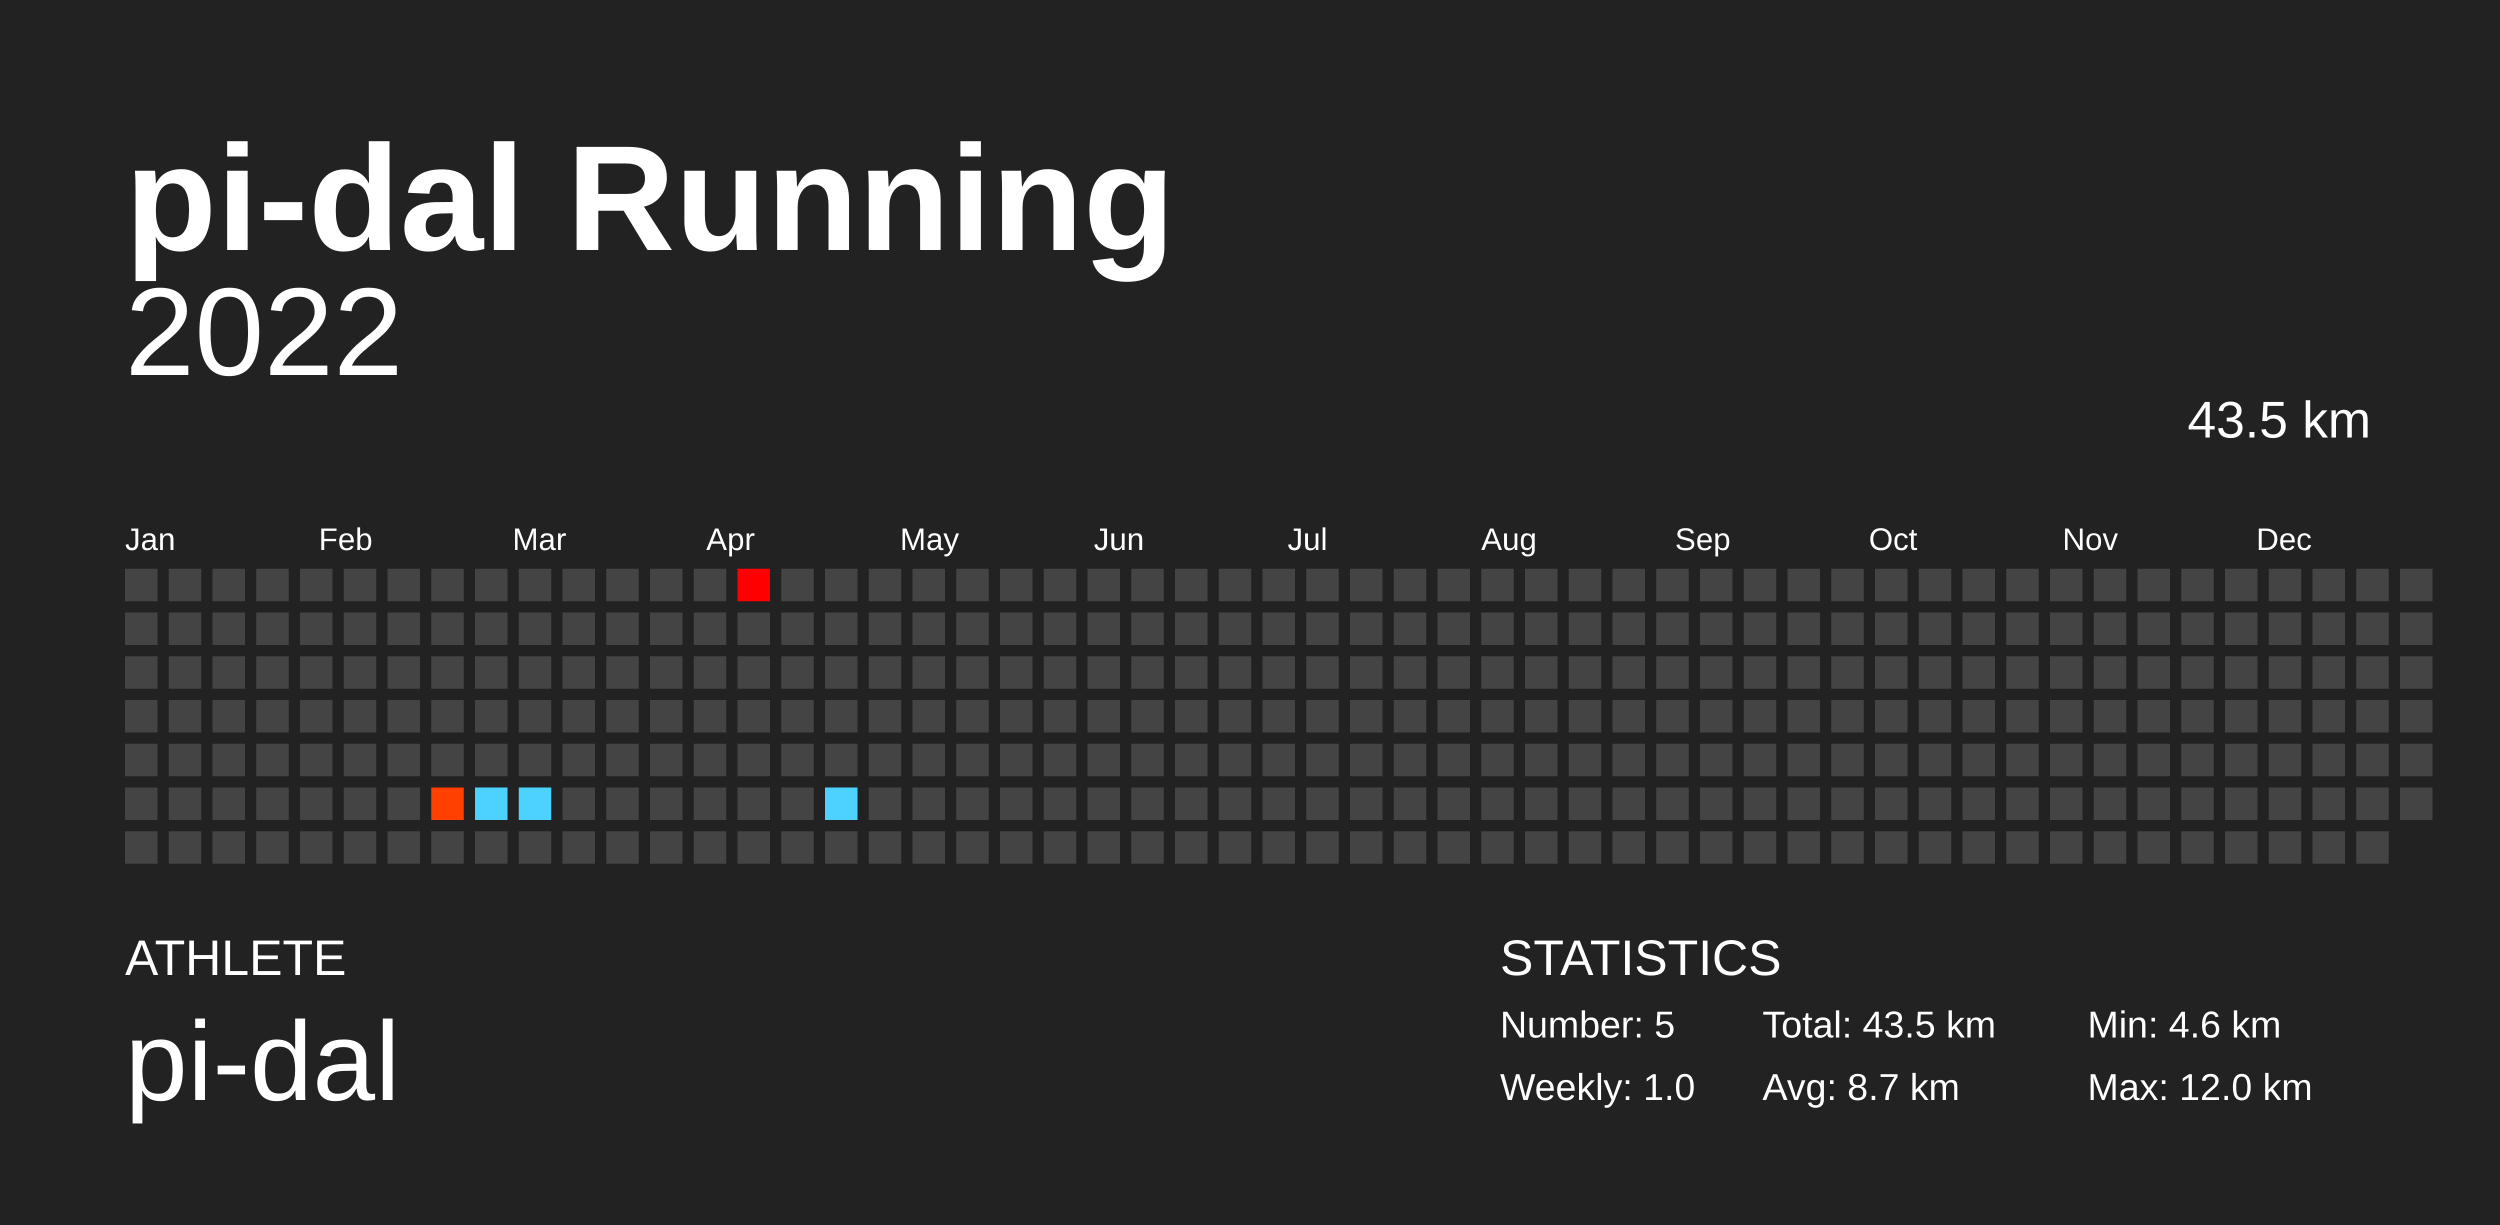
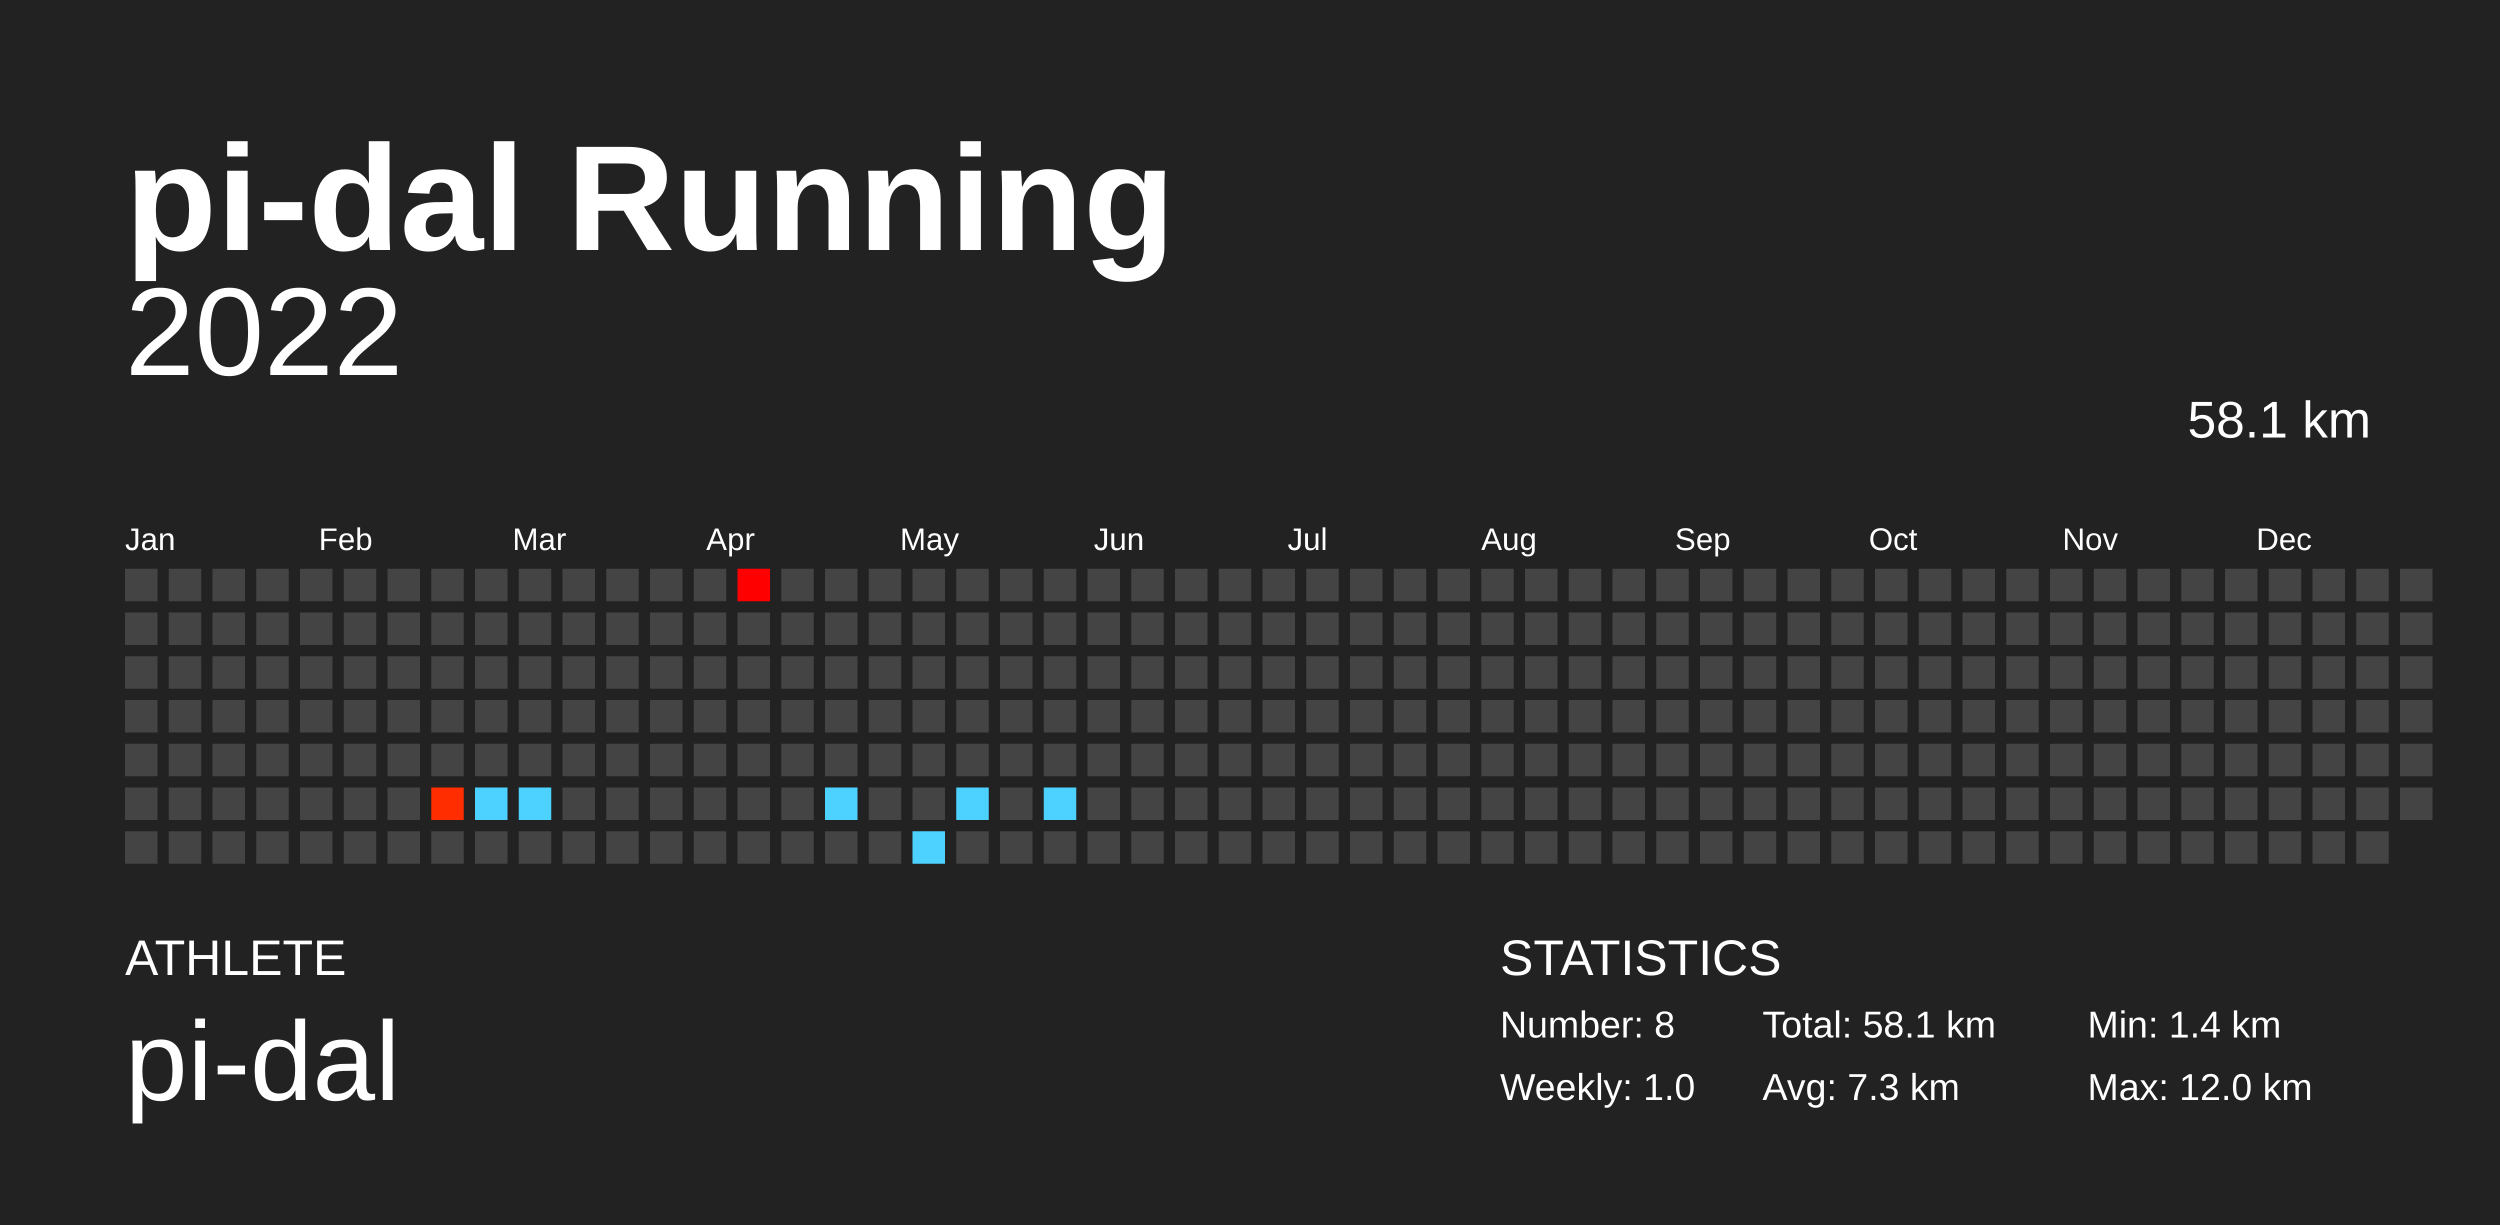
<svg xmlns="http://www.w3.org/2000/svg" baseProfile="full" height="98mm" version="1.1" viewBox="0,0,200,98" width="200mm">
  <defs />
  <rect fill="#222222" height="98" width="200" x="0" y="0" />
  <text fill="#FFFFFF" style="font-size:12px; font-family:Arial; font-weight:bold;" x="10" y="20">pi-dal Running</text>
  <text fill="#FFFFFF" style="font-size:4px; font-family:Arial" x="10" y="78">ATHLETE</text>
  <text fill="#FFFFFF" style="font-size:9px; font-family:Arial" x="10" y="88">pi-dal</text>
  <text fill="#FFFFFF" style="font-size:4px; font-family:Arial" x="120" y="78">STATISTICS</text>
-   <text fill="#FFFFFF" style="font-size:3px; font-family:Arial" x="120" y="83">Number: 5</text>
+   <text fill="#FFFFFF" style="font-size:3px; font-family:Arial" x="120" y="83">Number: 8</text>
  <text fill="#FFFFFF" style="font-size:3px; font-family:Arial" x="120" y="88">Weekly: 1.0</text>
-   <text fill="#FFFFFF" style="font-size:3px; font-family:Arial" x="141" y="83">Total: 43.5 km</text>
-   <text fill="#FFFFFF" style="font-size:3px; font-family:Arial" x="141" y="88">Avg: 8.7 km</text>
-   <text fill="#FFFFFF" style="font-size:3px; font-family:Arial" x="167" y="83">Min: 4.6 km</text>
+   <text fill="#FFFFFF" style="font-size:3px; font-family:Arial" x="141" y="83">Total: 58.1 km</text>
+   <text fill="#FFFFFF" style="font-size:3px; font-family:Arial" x="141" y="88">Avg: 7.3 km</text>
+   <text fill="#FFFFFF" style="font-size:3px; font-family:Arial" x="167" y="83">Min: 1.4 km</text>
  <text fill="#FFFFFF" style="font-size:3px; font-family:Arial" x="167" y="88">Max: 12.0 km</text>
  <text alignment-baseline="hanging" fill="#FFFFFF" style="font-size:10.0px; font-family:Arial;" x="10" y="30">2022</text>
-   <text alignment-baseline="hanging" fill="#FFFFFF" style="font-size:4.125px; font-family:Arial;" x="175" y="35">43.5 km</text>
+   <text alignment-baseline="hanging" fill="#FFFFFF" style="font-size:4.125px; font-family:Arial;" x="175" y="35">58.1 km</text>
  <text fill="#FFFFFF" style="font-size:2.5px; font-family:Arial" x="10.0" y="44">Jan</text>
  <text fill="#FFFFFF" style="font-size:2.5px; font-family:Arial" x="25.5" y="44">Feb</text>
  <text fill="#FFFFFF" style="font-size:2.5px; font-family:Arial" x="41.0" y="44">Mar</text>
  <text fill="#FFFFFF" style="font-size:2.5px; font-family:Arial" x="56.5" y="44">Apr</text>
  <text fill="#FFFFFF" style="font-size:2.5px; font-family:Arial" x="72.0" y="44">May</text>
  <text fill="#FFFFFF" style="font-size:2.5px; font-family:Arial" x="87.5" y="44">Jun</text>
  <text fill="#FFFFFF" style="font-size:2.5px; font-family:Arial" x="103.0" y="44">Jul</text>
  <text fill="#FFFFFF" style="font-size:2.5px; font-family:Arial" x="118.5" y="44">Aug</text>
  <text fill="#FFFFFF" style="font-size:2.5px; font-family:Arial" x="134.0" y="44">Sep</text>
  <text fill="#FFFFFF" style="font-size:2.5px; font-family:Arial" x="149.5" y="44">Oct</text>
  <text fill="#FFFFFF" style="font-size:2.5px; font-family:Arial" x="165.0" y="44">Nov</text>
  <text fill="#FFFFFF" style="font-size:2.5px; font-family:Arial" x="180.5" y="44">Dec</text>
  <rect fill="#444444" height="2.6" width="2.6" x="10.0" y="45.5" />
  <rect fill="#444444" height="2.6" width="2.6" x="10.0" y="49.0" />
  <rect fill="#444444" height="2.6" width="2.6" x="10.0" y="52.5" />
  <rect fill="#444444" height="2.6" width="2.6" x="10.0" y="56.0" />
  <rect fill="#444444" height="2.6" width="2.6" x="10.0" y="59.5" />
  <rect fill="#444444" height="2.6" width="2.6" x="10.0" y="63.0" />
  <rect fill="#444444" height="2.6" width="2.6" x="10.0" y="66.5" />
  <rect fill="#444444" height="2.6" width="2.6" x="13.5" y="45.5" />
  <rect fill="#444444" height="2.6" width="2.6" x="13.5" y="49.0" />
  <rect fill="#444444" height="2.6" width="2.6" x="13.5" y="52.5" />
  <rect fill="#444444" height="2.6" width="2.6" x="13.5" y="56.0" />
  <rect fill="#444444" height="2.6" width="2.6" x="13.5" y="59.5" />
  <rect fill="#444444" height="2.6" width="2.6" x="13.5" y="63.0" />
  <rect fill="#444444" height="2.6" width="2.6" x="13.5" y="66.5" />
  <rect fill="#444444" height="2.6" width="2.6" x="17.0" y="45.5" />
  <rect fill="#444444" height="2.6" width="2.6" x="17.0" y="49.0" />
  <rect fill="#444444" height="2.6" width="2.6" x="17.0" y="52.5" />
  <rect fill="#444444" height="2.6" width="2.6" x="17.0" y="56.0" />
  <rect fill="#444444" height="2.6" width="2.6" x="17.0" y="59.5" />
  <rect fill="#444444" height="2.6" width="2.6" x="17.0" y="63.0" />
  <rect fill="#444444" height="2.6" width="2.6" x="17.0" y="66.5" />
  <rect fill="#444444" height="2.6" width="2.6" x="20.5" y="45.5" />
  <rect fill="#444444" height="2.6" width="2.6" x="20.5" y="49.0" />
  <rect fill="#444444" height="2.6" width="2.6" x="20.5" y="52.5" />
  <rect fill="#444444" height="2.6" width="2.6" x="20.5" y="56.0" />
  <rect fill="#444444" height="2.6" width="2.6" x="20.5" y="59.5" />
  <rect fill="#444444" height="2.6" width="2.6" x="20.5" y="63.0" />
  <rect fill="#444444" height="2.6" width="2.6" x="20.5" y="66.5" />
  <rect fill="#444444" height="2.6" width="2.6" x="24.0" y="45.5" />
  <rect fill="#444444" height="2.6" width="2.6" x="24.0" y="49.0" />
  <rect fill="#444444" height="2.6" width="2.6" x="24.0" y="52.5" />
  <rect fill="#444444" height="2.6" width="2.6" x="24.0" y="56.0" />
  <rect fill="#444444" height="2.6" width="2.6" x="24.0" y="59.5" />
  <rect fill="#444444" height="2.6" width="2.6" x="24.0" y="63.0" />
  <rect fill="#444444" height="2.6" width="2.6" x="24.0" y="66.5" />
  <rect fill="#444444" height="2.6" width="2.6" x="27.5" y="45.5" />
  <rect fill="#444444" height="2.6" width="2.6" x="27.5" y="49.0" />
  <rect fill="#444444" height="2.6" width="2.6" x="27.5" y="52.5" />
  <rect fill="#444444" height="2.6" width="2.6" x="27.5" y="56.0" />
  <rect fill="#444444" height="2.6" width="2.6" x="27.5" y="59.5" />
  <rect fill="#444444" height="2.6" width="2.6" x="27.5" y="63.0" />
  <rect fill="#444444" height="2.6" width="2.6" x="27.5" y="66.5" />
  <rect fill="#444444" height="2.6" width="2.6" x="31.0" y="45.5" />
  <rect fill="#444444" height="2.6" width="2.6" x="31.0" y="49.0" />
  <rect fill="#444444" height="2.6" width="2.6" x="31.0" y="52.5" />
  <rect fill="#444444" height="2.6" width="2.6" x="31.0" y="56.0" />
  <rect fill="#444444" height="2.6" width="2.6" x="31.0" y="59.5" />
  <rect fill="#444444" height="2.6" width="2.6" x="31.0" y="63.0" />
  <rect fill="#444444" height="2.6" width="2.6" x="31.0" y="66.5" />
  <rect fill="#444444" height="2.6" width="2.6" x="34.5" y="45.5" />
  <rect fill="#444444" height="2.6" width="2.6" x="34.5" y="49.0" />
  <rect fill="#444444" height="2.6" width="2.6" x="34.5" y="52.5" />
  <rect fill="#444444" height="2.6" width="2.6" x="34.5" y="56.0" />
  <rect fill="#444444" height="2.6" width="2.6" x="34.5" y="59.5" />
-   <rect fill="#ff4000" height="2.6" width="2.6" x="34.5" y="63.0" />
+   <rect fill="#ff2d00" height="2.6" width="2.6" x="34.5" y="63.0" />
  <rect fill="#444444" height="2.6" width="2.6" x="34.5" y="66.5" />
  <rect fill="#444444" height="2.6" width="2.6" x="38.0" y="45.5" />
  <rect fill="#444444" height="2.6" width="2.6" x="38.0" y="49.0" />
  <rect fill="#444444" height="2.6" width="2.6" x="38.0" y="52.5" />
  <rect fill="#444444" height="2.6" width="2.6" x="38.0" y="56.0" />
  <rect fill="#444444" height="2.6" width="2.6" x="38.0" y="59.5" />
  <rect fill="#4dd2ff" height="2.6" width="2.6" x="38.0" y="63.0" />
  <rect fill="#444444" height="2.6" width="2.6" x="38.0" y="66.5" />
  <rect fill="#444444" height="2.6" width="2.6" x="41.5" y="45.5" />
  <rect fill="#444444" height="2.6" width="2.6" x="41.5" y="49.0" />
  <rect fill="#444444" height="2.6" width="2.6" x="41.5" y="52.5" />
  <rect fill="#444444" height="2.6" width="2.6" x="41.5" y="56.0" />
  <rect fill="#444444" height="2.6" width="2.6" x="41.5" y="59.5" />
  <rect fill="#4dd2ff" height="2.6" width="2.6" x="41.5" y="63.0" />
  <rect fill="#444444" height="2.6" width="2.6" x="41.5" y="66.5" />
  <rect fill="#444444" height="2.6" width="2.6" x="45.0" y="45.5" />
  <rect fill="#444444" height="2.6" width="2.6" x="45.0" y="49.0" />
  <rect fill="#444444" height="2.6" width="2.6" x="45.0" y="52.5" />
  <rect fill="#444444" height="2.6" width="2.6" x="45.0" y="56.0" />
  <rect fill="#444444" height="2.6" width="2.6" x="45.0" y="59.5" />
  <rect fill="#444444" height="2.6" width="2.6" x="45.0" y="63.0" />
  <rect fill="#444444" height="2.6" width="2.6" x="45.0" y="66.5" />
  <rect fill="#444444" height="2.6" width="2.6" x="48.5" y="45.5" />
  <rect fill="#444444" height="2.6" width="2.6" x="48.5" y="49.0" />
  <rect fill="#444444" height="2.6" width="2.6" x="48.5" y="52.5" />
  <rect fill="#444444" height="2.6" width="2.6" x="48.5" y="56.0" />
  <rect fill="#444444" height="2.6" width="2.6" x="48.5" y="59.5" />
  <rect fill="#444444" height="2.6" width="2.6" x="48.5" y="63.0" />
  <rect fill="#444444" height="2.6" width="2.6" x="48.5" y="66.5" />
  <rect fill="#444444" height="2.6" width="2.6" x="52.0" y="45.5" />
  <rect fill="#444444" height="2.6" width="2.6" x="52.0" y="49.0" />
  <rect fill="#444444" height="2.6" width="2.6" x="52.0" y="52.5" />
  <rect fill="#444444" height="2.6" width="2.6" x="52.0" y="56.0" />
  <rect fill="#444444" height="2.6" width="2.6" x="52.0" y="59.5" />
  <rect fill="#444444" height="2.6" width="2.6" x="52.0" y="63.0" />
  <rect fill="#444444" height="2.6" width="2.6" x="52.0" y="66.5" />
  <rect fill="#444444" height="2.6" width="2.6" x="55.5" y="45.5" />
  <rect fill="#444444" height="2.6" width="2.6" x="55.5" y="49.0" />
  <rect fill="#444444" height="2.6" width="2.6" x="55.5" y="52.5" />
  <rect fill="#444444" height="2.6" width="2.6" x="55.5" y="56.0" />
  <rect fill="#444444" height="2.6" width="2.6" x="55.5" y="59.5" />
  <rect fill="#444444" height="2.6" width="2.6" x="55.5" y="63.0" />
  <rect fill="#444444" height="2.6" width="2.6" x="55.5" y="66.5" />
  <rect fill="#ff0000" height="2.6" width="2.6" x="59.0" y="45.5" />
  <rect fill="#444444" height="2.6" width="2.6" x="59.0" y="49.0" />
  <rect fill="#444444" height="2.6" width="2.6" x="59.0" y="52.5" />
  <rect fill="#444444" height="2.6" width="2.6" x="59.0" y="56.0" />
  <rect fill="#444444" height="2.6" width="2.6" x="59.0" y="59.5" />
  <rect fill="#444444" height="2.6" width="2.6" x="59.0" y="63.0" />
  <rect fill="#444444" height="2.6" width="2.6" x="59.0" y="66.5" />
  <rect fill="#444444" height="2.6" width="2.6" x="62.5" y="45.5" />
  <rect fill="#444444" height="2.6" width="2.6" x="62.5" y="49.0" />
  <rect fill="#444444" height="2.6" width="2.6" x="62.5" y="52.5" />
  <rect fill="#444444" height="2.6" width="2.6" x="62.5" y="56.0" />
  <rect fill="#444444" height="2.6" width="2.6" x="62.5" y="59.5" />
  <rect fill="#444444" height="2.6" width="2.6" x="62.5" y="63.0" />
  <rect fill="#444444" height="2.6" width="2.6" x="62.5" y="66.5" />
  <rect fill="#444444" height="2.6" width="2.6" x="66.0" y="45.5" />
  <rect fill="#444444" height="2.6" width="2.6" x="66.0" y="49.0" />
  <rect fill="#444444" height="2.6" width="2.6" x="66.0" y="52.5" />
  <rect fill="#444444" height="2.6" width="2.6" x="66.0" y="56.0" />
  <rect fill="#444444" height="2.6" width="2.6" x="66.0" y="59.5" />
  <rect fill="#4dd2ff" height="2.6" width="2.6" x="66.0" y="63.0" />
  <rect fill="#444444" height="2.6" width="2.6" x="66.0" y="66.5" />
  <rect fill="#444444" height="2.6" width="2.6" x="69.5" y="45.5" />
  <rect fill="#444444" height="2.6" width="2.6" x="69.5" y="49.0" />
  <rect fill="#444444" height="2.6" width="2.6" x="69.5" y="52.5" />
  <rect fill="#444444" height="2.6" width="2.6" x="69.5" y="56.0" />
  <rect fill="#444444" height="2.6" width="2.6" x="69.5" y="59.5" />
  <rect fill="#444444" height="2.6" width="2.6" x="69.5" y="63.0" />
  <rect fill="#444444" height="2.6" width="2.6" x="69.5" y="66.5" />
  <rect fill="#444444" height="2.6" width="2.6" x="73.0" y="45.5" />
  <rect fill="#444444" height="2.6" width="2.6" x="73.0" y="49.0" />
  <rect fill="#444444" height="2.6" width="2.6" x="73.0" y="52.5" />
  <rect fill="#444444" height="2.6" width="2.6" x="73.0" y="56.0" />
  <rect fill="#444444" height="2.6" width="2.6" x="73.0" y="59.5" />
  <rect fill="#444444" height="2.6" width="2.6" x="73.0" y="63.0" />
-   <rect fill="#444444" height="2.6" width="2.6" x="73.0" y="66.5" />
+   <rect fill="#4dd2ff" height="2.6" width="2.6" x="73.0" y="66.5" />
  <rect fill="#444444" height="2.6" width="2.6" x="76.5" y="45.5" />
  <rect fill="#444444" height="2.6" width="2.6" x="76.5" y="49.0" />
  <rect fill="#444444" height="2.6" width="2.6" x="76.5" y="52.5" />
  <rect fill="#444444" height="2.6" width="2.6" x="76.5" y="56.0" />
  <rect fill="#444444" height="2.6" width="2.6" x="76.5" y="59.5" />
-   <rect fill="#444444" height="2.6" width="2.6" x="76.5" y="63.0" />
+   <rect fill="#4dd2ff" height="2.6" width="2.6" x="76.5" y="63.0" />
  <rect fill="#444444" height="2.6" width="2.6" x="76.5" y="66.5" />
  <rect fill="#444444" height="2.6" width="2.6" x="80.0" y="45.5" />
  <rect fill="#444444" height="2.6" width="2.6" x="80.0" y="49.0" />
  <rect fill="#444444" height="2.6" width="2.6" x="80.0" y="52.5" />
  <rect fill="#444444" height="2.6" width="2.6" x="80.0" y="56.0" />
  <rect fill="#444444" height="2.6" width="2.6" x="80.0" y="59.5" />
  <rect fill="#444444" height="2.6" width="2.6" x="80.0" y="63.0" />
  <rect fill="#444444" height="2.6" width="2.6" x="80.0" y="66.5" />
  <rect fill="#444444" height="2.6" width="2.6" x="83.5" y="45.5" />
  <rect fill="#444444" height="2.6" width="2.6" x="83.5" y="49.0" />
  <rect fill="#444444" height="2.6" width="2.6" x="83.5" y="52.5" />
  <rect fill="#444444" height="2.6" width="2.6" x="83.5" y="56.0" />
  <rect fill="#444444" height="2.6" width="2.6" x="83.5" y="59.5" />
-   <rect fill="#444444" height="2.6" width="2.6" x="83.5" y="63.0" />
+   <rect fill="#4dd2ff" height="2.6" width="2.6" x="83.5" y="63.0" />
  <rect fill="#444444" height="2.6" width="2.6" x="83.5" y="66.5" />
  <rect fill="#444444" height="2.6" width="2.6" x="87.0" y="45.5" />
  <rect fill="#444444" height="2.6" width="2.6" x="87.0" y="49.0" />
  <rect fill="#444444" height="2.6" width="2.6" x="87.0" y="52.5" />
  <rect fill="#444444" height="2.6" width="2.6" x="87.0" y="56.0" />
  <rect fill="#444444" height="2.6" width="2.6" x="87.0" y="59.5" />
  <rect fill="#444444" height="2.6" width="2.6" x="87.0" y="63.0" />
  <rect fill="#444444" height="2.6" width="2.6" x="87.0" y="66.5" />
  <rect fill="#444444" height="2.6" width="2.6" x="90.5" y="45.5" />
  <rect fill="#444444" height="2.6" width="2.6" x="90.5" y="49.0" />
  <rect fill="#444444" height="2.6" width="2.6" x="90.5" y="52.5" />
  <rect fill="#444444" height="2.6" width="2.6" x="90.5" y="56.0" />
  <rect fill="#444444" height="2.6" width="2.6" x="90.5" y="59.5" />
  <rect fill="#444444" height="2.6" width="2.6" x="90.5" y="63.0" />
  <rect fill="#444444" height="2.6" width="2.6" x="90.5" y="66.5" />
  <rect fill="#444444" height="2.6" width="2.6" x="94.0" y="45.5" />
  <rect fill="#444444" height="2.6" width="2.6" x="94.0" y="49.0" />
  <rect fill="#444444" height="2.6" width="2.6" x="94.0" y="52.5" />
  <rect fill="#444444" height="2.6" width="2.6" x="94.0" y="56.0" />
  <rect fill="#444444" height="2.6" width="2.6" x="94.0" y="59.5" />
  <rect fill="#444444" height="2.6" width="2.6" x="94.0" y="63.0" />
  <rect fill="#444444" height="2.6" width="2.6" x="94.0" y="66.5" />
  <rect fill="#444444" height="2.6" width="2.6" x="97.5" y="45.5" />
  <rect fill="#444444" height="2.6" width="2.6" x="97.5" y="49.0" />
  <rect fill="#444444" height="2.6" width="2.6" x="97.5" y="52.5" />
  <rect fill="#444444" height="2.6" width="2.6" x="97.5" y="56.0" />
  <rect fill="#444444" height="2.6" width="2.6" x="97.5" y="59.5" />
  <rect fill="#444444" height="2.6" width="2.6" x="97.5" y="63.0" />
  <rect fill="#444444" height="2.6" width="2.6" x="97.5" y="66.5" />
  <rect fill="#444444" height="2.6" width="2.6" x="101.0" y="45.5" />
  <rect fill="#444444" height="2.6" width="2.6" x="101.0" y="49.0" />
  <rect fill="#444444" height="2.6" width="2.6" x="101.0" y="52.5" />
  <rect fill="#444444" height="2.6" width="2.6" x="101.0" y="56.0" />
  <rect fill="#444444" height="2.6" width="2.6" x="101.0" y="59.5" />
  <rect fill="#444444" height="2.6" width="2.6" x="101.0" y="63.0" />
  <rect fill="#444444" height="2.6" width="2.6" x="101.0" y="66.5" />
  <rect fill="#444444" height="2.6" width="2.6" x="104.5" y="45.5" />
  <rect fill="#444444" height="2.6" width="2.6" x="104.5" y="49.0" />
  <rect fill="#444444" height="2.6" width="2.6" x="104.5" y="52.5" />
  <rect fill="#444444" height="2.6" width="2.6" x="104.5" y="56.0" />
  <rect fill="#444444" height="2.6" width="2.6" x="104.5" y="59.5" />
  <rect fill="#444444" height="2.6" width="2.6" x="104.5" y="63.0" />
  <rect fill="#444444" height="2.6" width="2.6" x="104.5" y="66.5" />
  <rect fill="#444444" height="2.6" width="2.6" x="108.0" y="45.5" />
  <rect fill="#444444" height="2.6" width="2.6" x="108.0" y="49.0" />
  <rect fill="#444444" height="2.6" width="2.6" x="108.0" y="52.5" />
  <rect fill="#444444" height="2.6" width="2.6" x="108.0" y="56.0" />
  <rect fill="#444444" height="2.6" width="2.6" x="108.0" y="59.5" />
  <rect fill="#444444" height="2.6" width="2.6" x="108.0" y="63.0" />
  <rect fill="#444444" height="2.6" width="2.6" x="108.0" y="66.5" />
  <rect fill="#444444" height="2.6" width="2.6" x="111.5" y="45.5" />
  <rect fill="#444444" height="2.6" width="2.6" x="111.5" y="49.0" />
  <rect fill="#444444" height="2.6" width="2.6" x="111.5" y="52.5" />
  <rect fill="#444444" height="2.6" width="2.6" x="111.5" y="56.0" />
  <rect fill="#444444" height="2.6" width="2.6" x="111.5" y="59.5" />
  <rect fill="#444444" height="2.6" width="2.6" x="111.5" y="63.0" />
  <rect fill="#444444" height="2.6" width="2.6" x="111.5" y="66.5" />
  <rect fill="#444444" height="2.6" width="2.6" x="115.0" y="45.5" />
  <rect fill="#444444" height="2.6" width="2.6" x="115.0" y="49.0" />
  <rect fill="#444444" height="2.6" width="2.6" x="115.0" y="52.5" />
  <rect fill="#444444" height="2.6" width="2.6" x="115.0" y="56.0" />
  <rect fill="#444444" height="2.6" width="2.6" x="115.0" y="59.5" />
  <rect fill="#444444" height="2.6" width="2.6" x="115.0" y="63.0" />
  <rect fill="#444444" height="2.6" width="2.6" x="115.0" y="66.5" />
  <rect fill="#444444" height="2.6" width="2.6" x="118.5" y="45.5" />
  <rect fill="#444444" height="2.6" width="2.6" x="118.5" y="49.0" />
  <rect fill="#444444" height="2.6" width="2.6" x="118.5" y="52.5" />
  <rect fill="#444444" height="2.6" width="2.6" x="118.5" y="56.0" />
  <rect fill="#444444" height="2.6" width="2.6" x="118.5" y="59.5" />
  <rect fill="#444444" height="2.6" width="2.6" x="118.5" y="63.0" />
  <rect fill="#444444" height="2.6" width="2.6" x="118.5" y="66.5" />
  <rect fill="#444444" height="2.6" width="2.6" x="122.0" y="45.5" />
  <rect fill="#444444" height="2.6" width="2.6" x="122.0" y="49.0" />
  <rect fill="#444444" height="2.6" width="2.6" x="122.0" y="52.5" />
  <rect fill="#444444" height="2.6" width="2.6" x="122.0" y="56.0" />
  <rect fill="#444444" height="2.6" width="2.6" x="122.0" y="59.5" />
  <rect fill="#444444" height="2.6" width="2.6" x="122.0" y="63.0" />
  <rect fill="#444444" height="2.6" width="2.6" x="122.0" y="66.5" />
  <rect fill="#444444" height="2.6" width="2.6" x="125.5" y="45.5" />
  <rect fill="#444444" height="2.6" width="2.6" x="125.5" y="49.0" />
  <rect fill="#444444" height="2.6" width="2.6" x="125.5" y="52.5" />
  <rect fill="#444444" height="2.6" width="2.6" x="125.5" y="56.0" />
  <rect fill="#444444" height="2.6" width="2.6" x="125.5" y="59.5" />
  <rect fill="#444444" height="2.6" width="2.6" x="125.5" y="63.0" />
  <rect fill="#444444" height="2.6" width="2.6" x="125.5" y="66.5" />
  <rect fill="#444444" height="2.6" width="2.6" x="129.0" y="45.5" />
  <rect fill="#444444" height="2.6" width="2.6" x="129.0" y="49.0" />
  <rect fill="#444444" height="2.6" width="2.6" x="129.0" y="52.5" />
  <rect fill="#444444" height="2.6" width="2.6" x="129.0" y="56.0" />
  <rect fill="#444444" height="2.6" width="2.6" x="129.0" y="59.5" />
  <rect fill="#444444" height="2.6" width="2.6" x="129.0" y="63.0" />
  <rect fill="#444444" height="2.6" width="2.6" x="129.0" y="66.5" />
  <rect fill="#444444" height="2.6" width="2.6" x="132.5" y="45.5" />
  <rect fill="#444444" height="2.6" width="2.6" x="132.5" y="49.0" />
  <rect fill="#444444" height="2.6" width="2.6" x="132.5" y="52.5" />
  <rect fill="#444444" height="2.6" width="2.6" x="132.5" y="56.0" />
  <rect fill="#444444" height="2.6" width="2.6" x="132.5" y="59.5" />
  <rect fill="#444444" height="2.6" width="2.6" x="132.5" y="63.0" />
  <rect fill="#444444" height="2.6" width="2.6" x="132.5" y="66.5" />
  <rect fill="#444444" height="2.6" width="2.6" x="136.0" y="45.5" />
  <rect fill="#444444" height="2.6" width="2.6" x="136.0" y="49.0" />
  <rect fill="#444444" height="2.6" width="2.6" x="136.0" y="52.5" />
  <rect fill="#444444" height="2.6" width="2.6" x="136.0" y="56.0" />
  <rect fill="#444444" height="2.6" width="2.6" x="136.0" y="59.5" />
  <rect fill="#444444" height="2.6" width="2.6" x="136.0" y="63.0" />
  <rect fill="#444444" height="2.6" width="2.6" x="136.0" y="66.5" />
  <rect fill="#444444" height="2.6" width="2.6" x="139.5" y="45.5" />
  <rect fill="#444444" height="2.6" width="2.6" x="139.5" y="49.0" />
  <rect fill="#444444" height="2.6" width="2.6" x="139.5" y="52.5" />
  <rect fill="#444444" height="2.6" width="2.6" x="139.5" y="56.0" />
  <rect fill="#444444" height="2.6" width="2.6" x="139.5" y="59.5" />
  <rect fill="#444444" height="2.6" width="2.6" x="139.5" y="63.0" />
  <rect fill="#444444" height="2.6" width="2.6" x="139.5" y="66.5" />
  <rect fill="#444444" height="2.6" width="2.6" x="143.0" y="45.5" />
  <rect fill="#444444" height="2.6" width="2.6" x="143.0" y="49.0" />
  <rect fill="#444444" height="2.6" width="2.6" x="143.0" y="52.5" />
  <rect fill="#444444" height="2.6" width="2.6" x="143.0" y="56.0" />
  <rect fill="#444444" height="2.6" width="2.6" x="143.0" y="59.5" />
  <rect fill="#444444" height="2.6" width="2.6" x="143.0" y="63.0" />
  <rect fill="#444444" height="2.6" width="2.6" x="143.0" y="66.5" />
  <rect fill="#444444" height="2.6" width="2.6" x="146.5" y="45.5" />
  <rect fill="#444444" height="2.6" width="2.6" x="146.5" y="49.0" />
  <rect fill="#444444" height="2.6" width="2.6" x="146.5" y="52.5" />
  <rect fill="#444444" height="2.6" width="2.6" x="146.5" y="56.0" />
  <rect fill="#444444" height="2.6" width="2.6" x="146.5" y="59.5" />
  <rect fill="#444444" height="2.6" width="2.6" x="146.5" y="63.0" />
  <rect fill="#444444" height="2.6" width="2.6" x="146.5" y="66.5" />
  <rect fill="#444444" height="2.6" width="2.6" x="150.0" y="45.5" />
  <rect fill="#444444" height="2.6" width="2.6" x="150.0" y="49.0" />
  <rect fill="#444444" height="2.6" width="2.6" x="150.0" y="52.5" />
  <rect fill="#444444" height="2.6" width="2.6" x="150.0" y="56.0" />
  <rect fill="#444444" height="2.6" width="2.6" x="150.0" y="59.5" />
  <rect fill="#444444" height="2.6" width="2.6" x="150.0" y="63.0" />
  <rect fill="#444444" height="2.6" width="2.6" x="150.0" y="66.5" />
  <rect fill="#444444" height="2.6" width="2.6" x="153.5" y="45.5" />
  <rect fill="#444444" height="2.6" width="2.6" x="153.5" y="49.0" />
  <rect fill="#444444" height="2.6" width="2.6" x="153.5" y="52.5" />
  <rect fill="#444444" height="2.6" width="2.6" x="153.5" y="56.0" />
  <rect fill="#444444" height="2.6" width="2.6" x="153.5" y="59.5" />
  <rect fill="#444444" height="2.6" width="2.6" x="153.5" y="63.0" />
  <rect fill="#444444" height="2.6" width="2.6" x="153.5" y="66.5" />
  <rect fill="#444444" height="2.6" width="2.6" x="157.0" y="45.5" />
  <rect fill="#444444" height="2.6" width="2.6" x="157.0" y="49.0" />
  <rect fill="#444444" height="2.6" width="2.6" x="157.0" y="52.5" />
  <rect fill="#444444" height="2.6" width="2.6" x="157.0" y="56.0" />
  <rect fill="#444444" height="2.6" width="2.6" x="157.0" y="59.5" />
  <rect fill="#444444" height="2.6" width="2.6" x="157.0" y="63.0" />
  <rect fill="#444444" height="2.6" width="2.6" x="157.0" y="66.5" />
  <rect fill="#444444" height="2.6" width="2.6" x="160.5" y="45.5" />
  <rect fill="#444444" height="2.6" width="2.6" x="160.5" y="49.0" />
  <rect fill="#444444" height="2.6" width="2.6" x="160.5" y="52.5" />
  <rect fill="#444444" height="2.6" width="2.6" x="160.5" y="56.0" />
  <rect fill="#444444" height="2.6" width="2.6" x="160.5" y="59.5" />
  <rect fill="#444444" height="2.6" width="2.6" x="160.5" y="63.0" />
  <rect fill="#444444" height="2.6" width="2.6" x="160.5" y="66.5" />
  <rect fill="#444444" height="2.6" width="2.6" x="164.0" y="45.5" />
  <rect fill="#444444" height="2.6" width="2.6" x="164.0" y="49.0" />
  <rect fill="#444444" height="2.6" width="2.6" x="164.0" y="52.5" />
  <rect fill="#444444" height="2.6" width="2.6" x="164.0" y="56.0" />
  <rect fill="#444444" height="2.6" width="2.6" x="164.0" y="59.5" />
  <rect fill="#444444" height="2.6" width="2.6" x="164.0" y="63.0" />
  <rect fill="#444444" height="2.6" width="2.6" x="164.0" y="66.5" />
  <rect fill="#444444" height="2.6" width="2.6" x="167.5" y="45.5" />
  <rect fill="#444444" height="2.6" width="2.6" x="167.5" y="49.0" />
  <rect fill="#444444" height="2.6" width="2.6" x="167.5" y="52.5" />
  <rect fill="#444444" height="2.6" width="2.6" x="167.5" y="56.0" />
  <rect fill="#444444" height="2.6" width="2.6" x="167.5" y="59.5" />
  <rect fill="#444444" height="2.6" width="2.6" x="167.5" y="63.0" />
  <rect fill="#444444" height="2.6" width="2.6" x="167.5" y="66.5" />
  <rect fill="#444444" height="2.6" width="2.6" x="171.0" y="45.5" />
  <rect fill="#444444" height="2.6" width="2.6" x="171.0" y="49.0" />
  <rect fill="#444444" height="2.6" width="2.6" x="171.0" y="52.5" />
  <rect fill="#444444" height="2.6" width="2.6" x="171.0" y="56.0" />
  <rect fill="#444444" height="2.6" width="2.6" x="171.0" y="59.5" />
  <rect fill="#444444" height="2.6" width="2.6" x="171.0" y="63.0" />
  <rect fill="#444444" height="2.6" width="2.6" x="171.0" y="66.5" />
  <rect fill="#444444" height="2.6" width="2.6" x="174.5" y="45.5" />
  <rect fill="#444444" height="2.6" width="2.6" x="174.5" y="49.0" />
  <rect fill="#444444" height="2.6" width="2.6" x="174.5" y="52.5" />
  <rect fill="#444444" height="2.6" width="2.6" x="174.5" y="56.0" />
  <rect fill="#444444" height="2.6" width="2.6" x="174.5" y="59.5" />
  <rect fill="#444444" height="2.6" width="2.6" x="174.5" y="63.0" />
  <rect fill="#444444" height="2.6" width="2.6" x="174.5" y="66.5" />
  <rect fill="#444444" height="2.6" width="2.6" x="178.0" y="45.5" />
  <rect fill="#444444" height="2.6" width="2.6" x="178.0" y="49.0" />
  <rect fill="#444444" height="2.6" width="2.6" x="178.0" y="52.5" />
  <rect fill="#444444" height="2.6" width="2.6" x="178.0" y="56.0" />
  <rect fill="#444444" height="2.6" width="2.6" x="178.0" y="59.5" />
  <rect fill="#444444" height="2.6" width="2.6" x="178.0" y="63.0" />
  <rect fill="#444444" height="2.6" width="2.6" x="178.0" y="66.5" />
  <rect fill="#444444" height="2.6" width="2.6" x="181.5" y="45.5" />
  <rect fill="#444444" height="2.6" width="2.6" x="181.5" y="49.0" />
  <rect fill="#444444" height="2.6" width="2.6" x="181.5" y="52.5" />
  <rect fill="#444444" height="2.6" width="2.6" x="181.5" y="56.0" />
  <rect fill="#444444" height="2.6" width="2.6" x="181.5" y="59.5" />
  <rect fill="#444444" height="2.6" width="2.6" x="181.5" y="63.0" />
  <rect fill="#444444" height="2.6" width="2.6" x="181.5" y="66.5" />
  <rect fill="#444444" height="2.6" width="2.6" x="185.0" y="45.5" />
  <rect fill="#444444" height="2.6" width="2.6" x="185.0" y="49.0" />
  <rect fill="#444444" height="2.6" width="2.6" x="185.0" y="52.5" />
  <rect fill="#444444" height="2.6" width="2.6" x="185.0" y="56.0" />
  <rect fill="#444444" height="2.6" width="2.6" x="185.0" y="59.5" />
  <rect fill="#444444" height="2.6" width="2.6" x="185.0" y="63.0" />
  <rect fill="#444444" height="2.6" width="2.6" x="185.0" y="66.5" />
  <rect fill="#444444" height="2.6" width="2.6" x="188.5" y="45.5" />
  <rect fill="#444444" height="2.6" width="2.6" x="188.5" y="49.0" />
  <rect fill="#444444" height="2.6" width="2.6" x="188.5" y="52.5" />
  <rect fill="#444444" height="2.6" width="2.6" x="188.5" y="56.0" />
  <rect fill="#444444" height="2.6" width="2.6" x="188.5" y="59.5" />
  <rect fill="#444444" height="2.6" width="2.6" x="188.5" y="63.0" />
  <rect fill="#444444" height="2.6" width="2.6" x="188.5" y="66.5" />
  <rect fill="#444444" height="2.6" width="2.6" x="192.0" y="45.5" />
  <rect fill="#444444" height="2.6" width="2.6" x="192.0" y="49.0" />
  <rect fill="#444444" height="2.6" width="2.6" x="192.0" y="52.5" />
  <rect fill="#444444" height="2.6" width="2.6" x="192.0" y="56.0" />
  <rect fill="#444444" height="2.6" width="2.6" x="192.0" y="59.5" />
  <rect fill="#444444" height="2.6" width="2.6" x="192.0" y="63.0" />
</svg>
